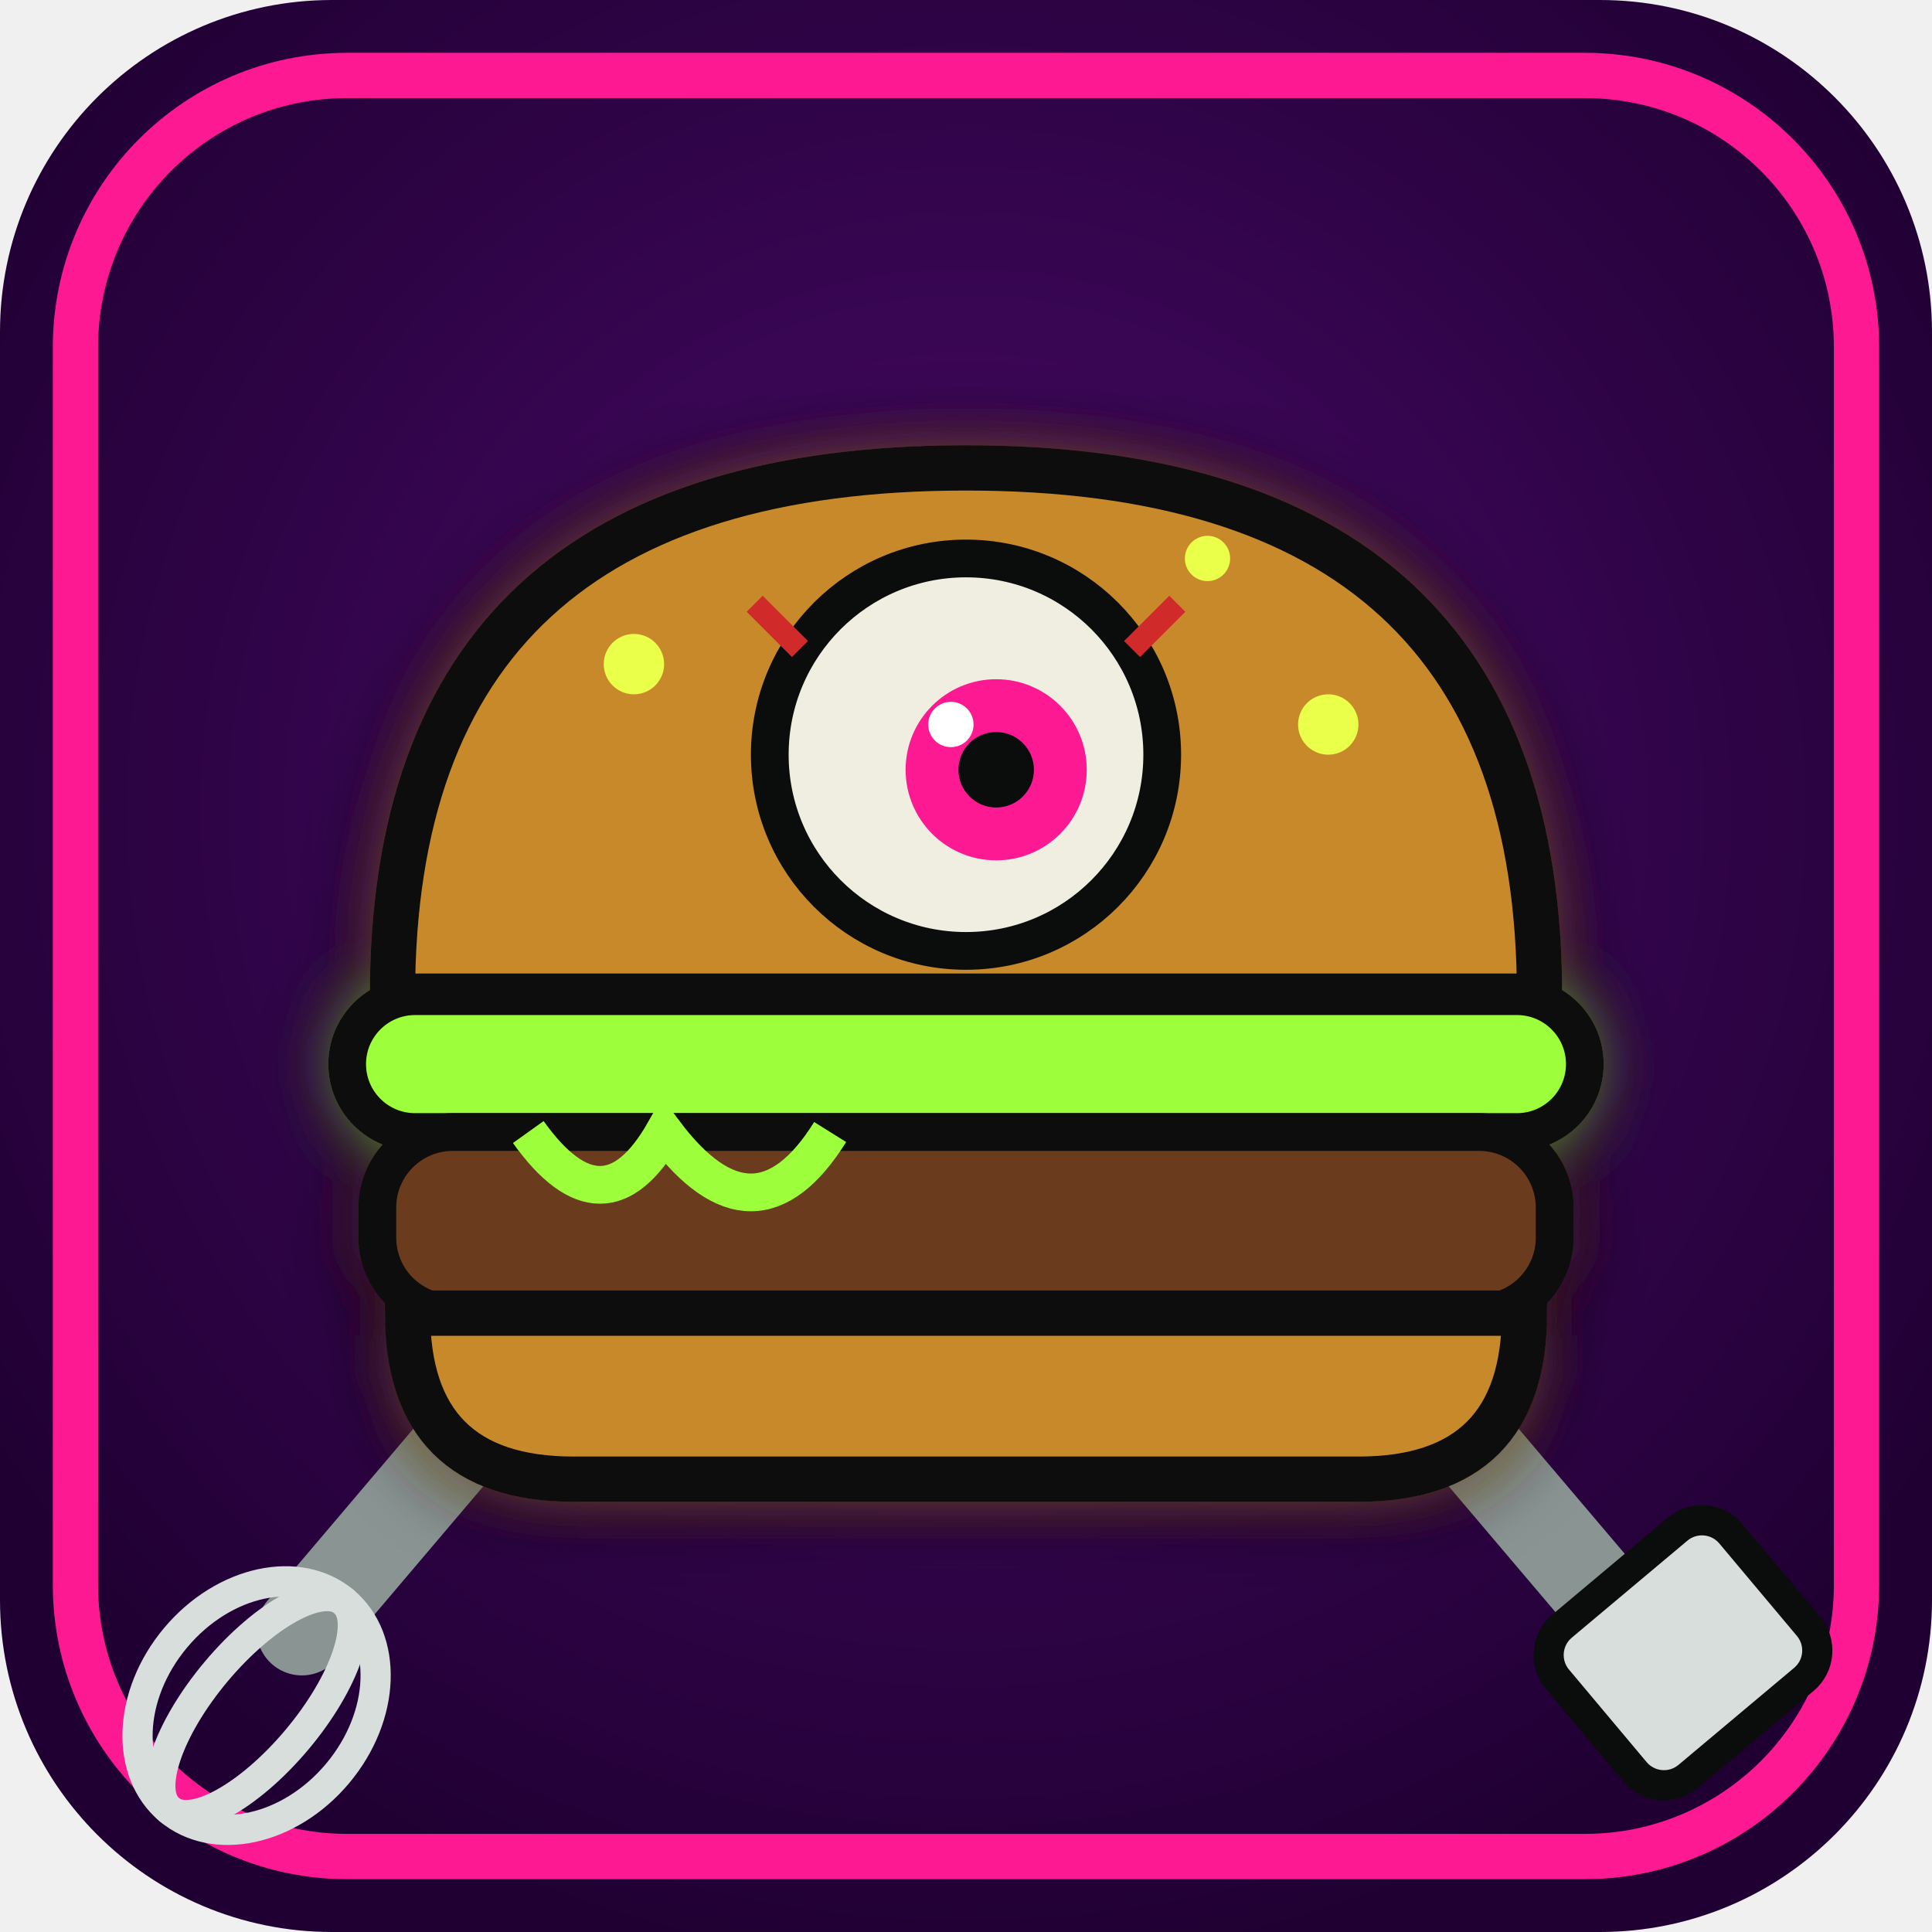
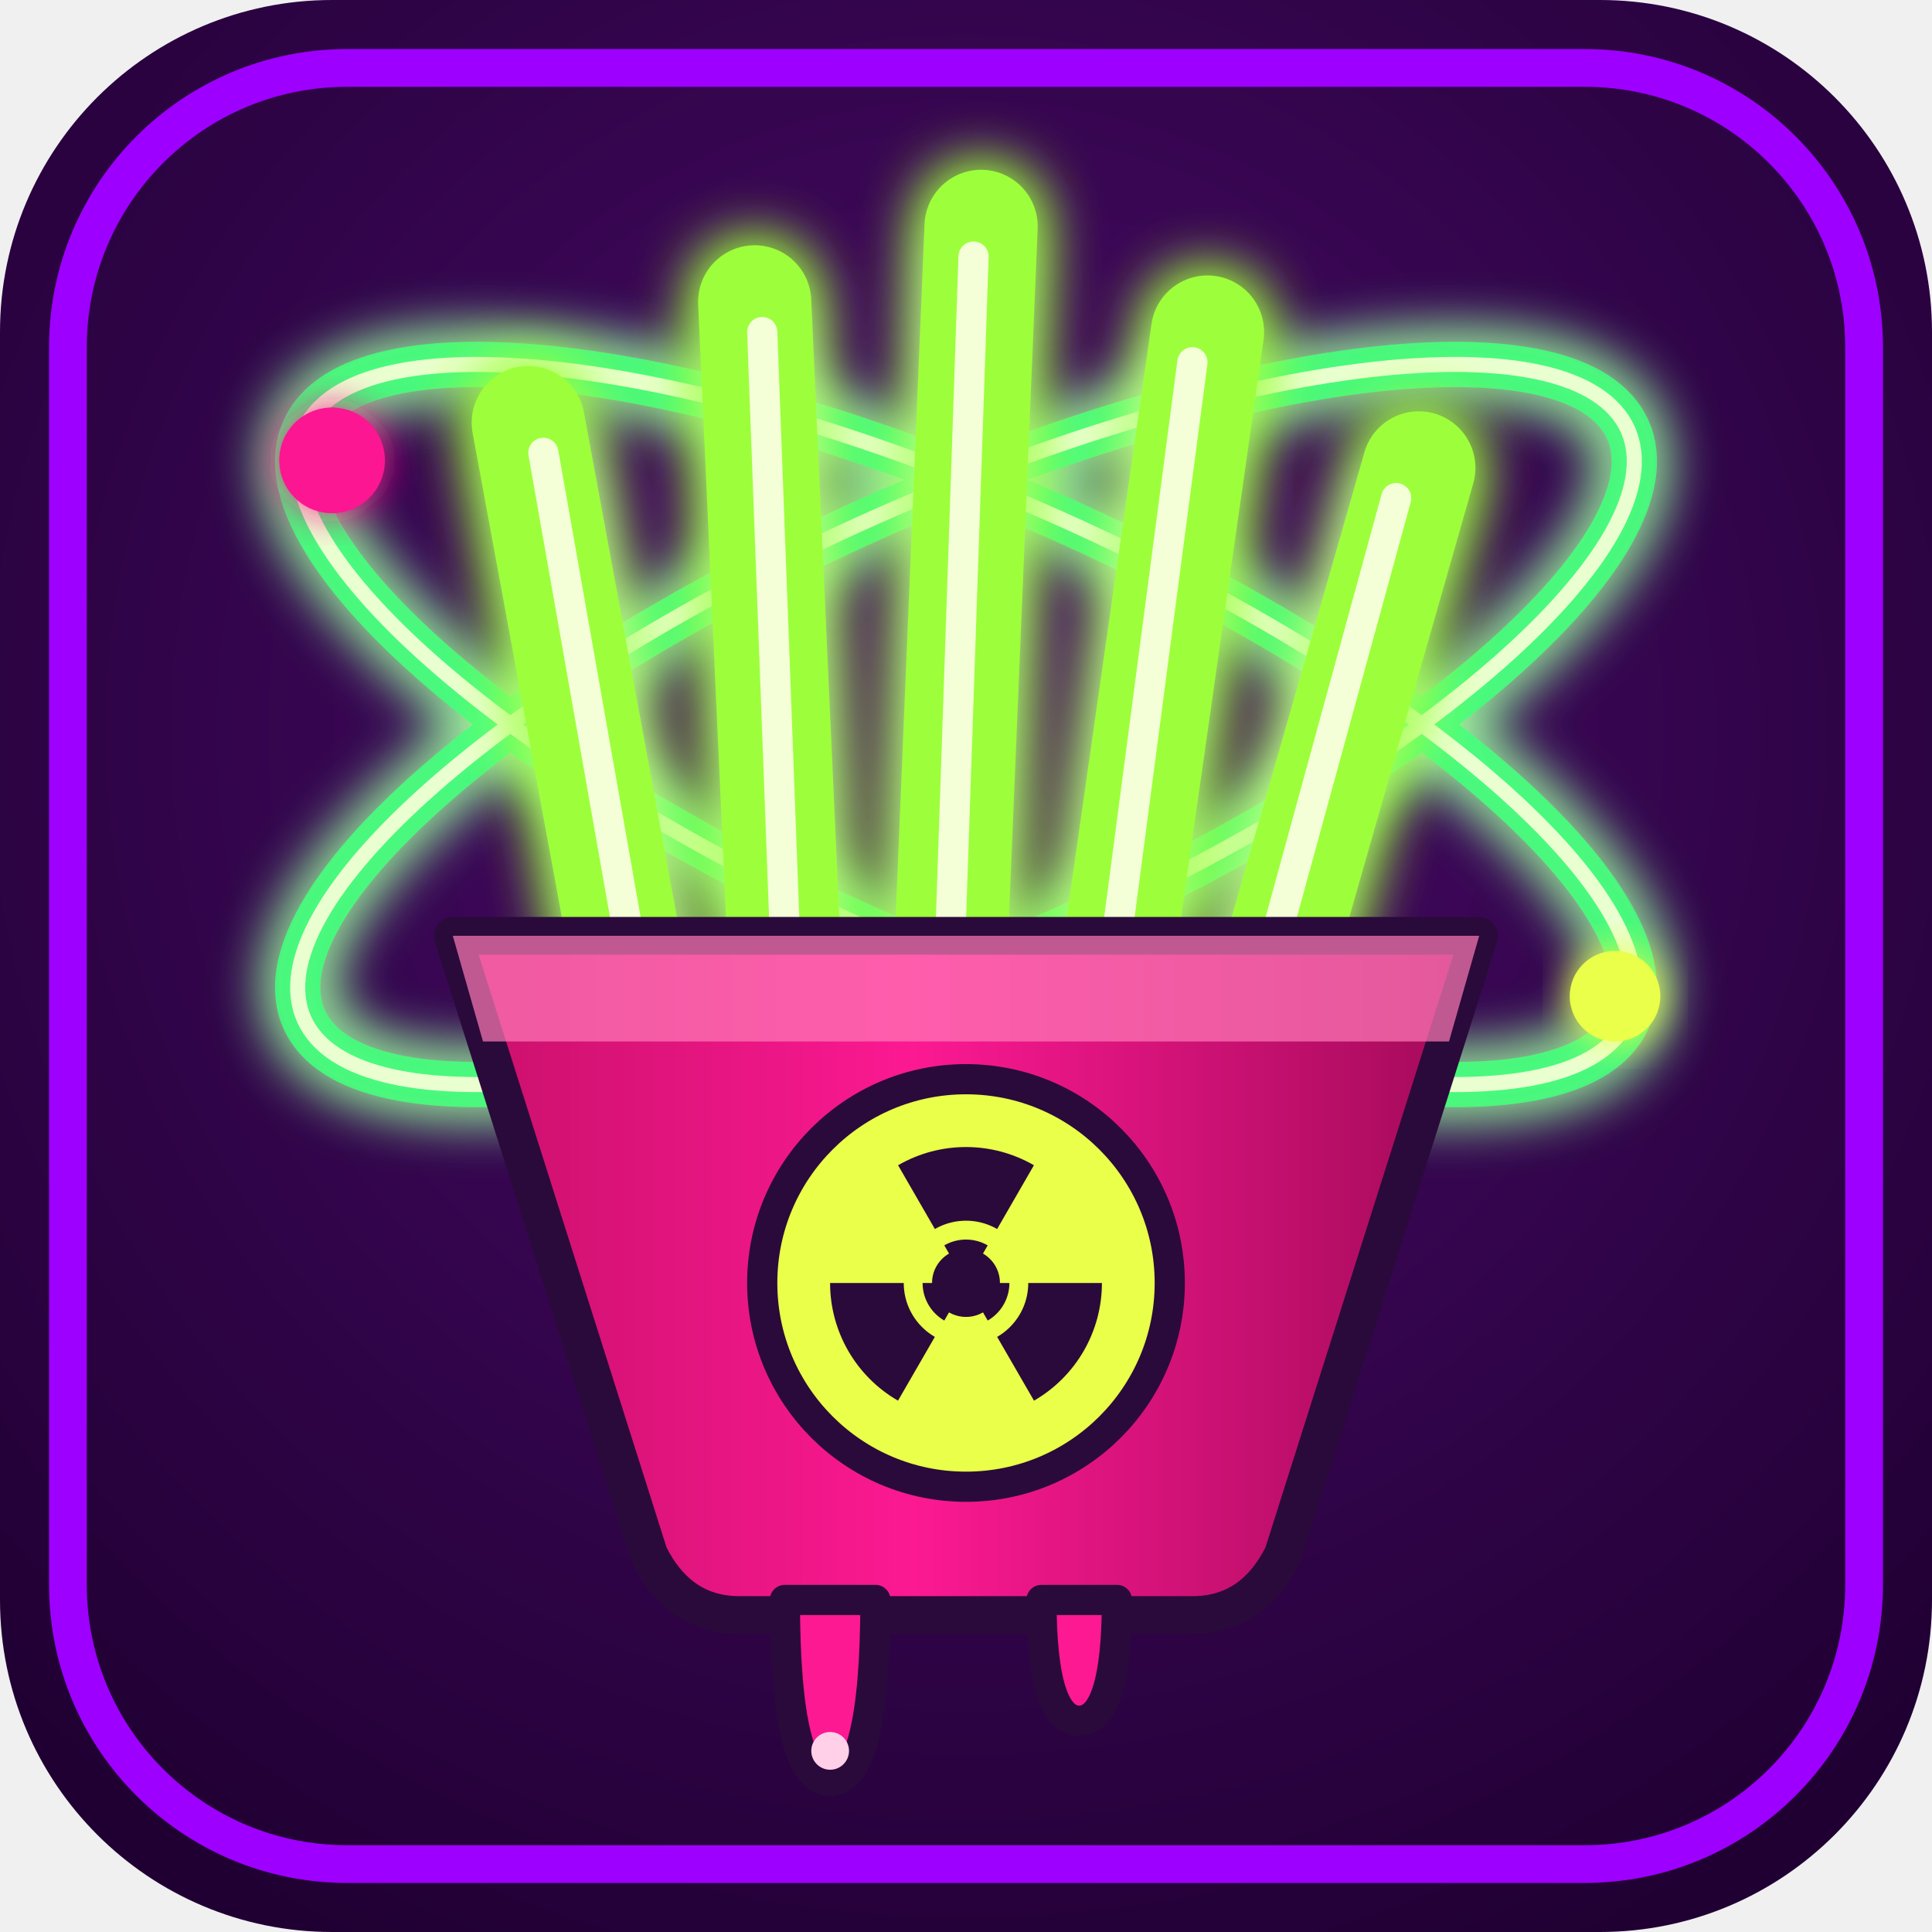
<svg xmlns="http://www.w3.org/2000/svg" viewBox="0 0 256 256">
  <defs>
-     <radialGradient id="g" cx="50%" cy="42%" r="60%">
+     <radialGradient id="bg" cx="50%" cy="38%" r="70%">
      <stop offset="0" stop-color="#4a0a6a" />
      <stop offset="1" stop-color="#200033" />
    </radialGradient>
-     <filter id="glow" x="-30%" y="-30%" width="160%" height="160%">
-       <feGaussianBlur stdDeviation="5" result="b" />
+     <linearGradient id="cone" x1="0" y1="0" x2="1" y2="0">
+       <stop offset="0" stop-color="#c8106a" />
+       <stop offset="0.45" stop-color="#FC1992" />
+       <stop offset="1" stop-color="#a00a58" />
+     </linearGradient>
+     <filter id="neon" x="-40%" y="-40%" width="180%" height="180%">
+       <feGaussianBlur stdDeviation="4" result="b" />
+       <feMerge>
+         <feMergeNode in="b" />
+         <feMergeNode in="b" />
+         <feMergeNode in="SourceGraphic" />
+       </feMerge>
+     </filter>
+     <filter id="soft" x="-30%" y="-30%" width="160%" height="160%">
+       <feGaussianBlur stdDeviation="2.5" result="b" />
      <feMerge>
        <feMergeNode in="b" />
        <feMergeNode in="SourceGraphic" />
      </feMerge>
    </filter>
  </defs>
-   <rect width="256" height="256" rx="44" fill="url(#g)" />
-   <rect x="10" y="10" width="236" height="236" rx="36" fill="none" stroke="#FC1992" stroke-width="6" />
-   <g stroke="#0b0d0c" stroke-width="5" stroke-linecap="round">
-     <line x1="40" y1="216" x2="96" y2="150" stroke="#8a9492" stroke-width="12" />
-     <line x1="216" y1="216" x2="160" y2="150" stroke="#8a9492" stroke-width="12" />
+   <rect width="256" height="256" rx="44" fill="url(#bg)" />
+   <rect x="9" y="9" width="238" height="238" rx="37" fill="none" stroke="#9E00FF" stroke-width="5" />
+   <g fill="none" filter="url(#neon)" stroke-linecap="round">
+     <g stroke="#3cff7a" stroke-width="6" opacity="0.9">
+       <ellipse cx="128" cy="96" rx="96" ry="30" transform="rotate(-24 128 96)" />
+       <ellipse cx="128" cy="96" rx="96" ry="30" transform="rotate(24 128 96)" />
+     </g>
+     <g stroke="#eaffd0" stroke-width="2">
+       <ellipse cx="128" cy="96" rx="96" ry="30" transform="rotate(-24 128 96)" />
+       <ellipse cx="128" cy="96" rx="96" ry="30" transform="rotate(24 128 96)" />
+     </g>
  </g>
-   <g fill="none" stroke="#d8dedc" stroke-width="4">
-     <ellipse cx="34" cy="226" rx="7" ry="18" transform="rotate(40 34 226)" />
-     <ellipse cx="34" cy="226" rx="14" ry="18" transform="rotate(40 34 226)" />
+   <circle cx="44" cy="61" r="7" fill="#FC1992" filter="url(#soft)" />
+   <circle cx="214" cy="132" r="6" fill="#e9ff4a" filter="url(#soft)" />
+   <g stroke-linecap="round" filter="url(#neon)">
+     <g stroke="#9dff3a" stroke-width="15">
+       <line x1="84" y1="132" x2="70" y2="56" />
+       <line x1="104" y1="128" x2="100" y2="40" />
+       <line x1="126" y1="126" x2="130" y2="30" />
+       <line x1="148" y1="128" x2="160" y2="44" />
+       <line x1="168" y1="132" x2="188" y2="62" />
+     </g>
+     <g stroke="#f4ffd8" stroke-width="4">
+       <line x1="84" y1="128" x2="72" y2="60" />
+       <line x1="104" y1="124" x2="101" y2="44" />
+       <line x1="126" y1="122" x2="129" y2="34" />
+       <line x1="148" y1="124" x2="158" y2="48" />
+       <line x1="168" y1="128" x2="185" y2="66" />
+     </g>
  </g>
-   <rect x="208" y="206" width="30" height="26" rx="5" fill="#d8dedc" stroke="#0b0d0c" stroke-width="4" transform="rotate(-40 223 219)" />
-   <g filter="url(#glow)">
-     <path d="M52 132 Q52 62 128 62 Q204 62 204 132 Z" fill="#c8892b" stroke="#0b0d0c" stroke-width="6" />
-     <rect x="46" y="132" width="164" height="18" rx="9" fill="#9dff3a" stroke="#0b0d0c" stroke-width="5" />
-     <rect x="50" y="150" width="156" height="24" rx="10" fill="#6a3a1a" stroke="#0b0d0c" stroke-width="5" />
-     <path d="M54 174 L202 174 Q202 196 180 196 L76 196 Q54 196 54 174 Z" fill="#c8892b" stroke="#0b0d0c" stroke-width="6" />
-     <path d="M70 150 Q80 164 88 150 Q100 166 110 150" fill="none" stroke="#9dff3a" stroke-width="5" />
+   <path d="M60 124 L196 124 L170 206 Q166 214 158 214 L98 214 Q90 214 86 206 Z" fill="url(#cone)" stroke="#2a0a3a" stroke-width="5" stroke-linejoin="round" />
+   <path d="M60 124 L196 124 L192 138 L64 138 Z" fill="#ff7ab8" opacity="0.7" />
+   <g fill="#FC1992" stroke="#2a0a3a" stroke-width="4" stroke-linejoin="round">
+     <path d="M104 212 Q104 236 110 236 Q116 236 116 212 Z" />
+     <path d="M138 212 Q138 228 143 228 Q148 228 148 212 Z" />
  </g>
-   <circle cx="128" cy="100" r="26" fill="#f0eee0" stroke="#0b0d0c" stroke-width="5" />
-   <circle cx="132" cy="102" r="12" fill="#FC1992" />
-   <circle cx="132" cy="102" r="5" fill="#0b0d0c" />
-   <circle cx="126" cy="96" r="3" fill="#fff" />
-   <path d="M106 86 L100 80 M150 86 L156 80" stroke="#d02a2a" stroke-width="3" />
-   <circle cx="84" cy="88" r="4" fill="#e9ff4a" />
-   <circle cx="176" cy="96" r="4" fill="#e9ff4a" />
-   <circle cx="160" cy="74" r="3" fill="#e9ff4a" />
+   <circle cx="110" cy="232" r="2.5" fill="#ffd0e8" />
+   <g transform="translate(128 170)">
+     <circle r="27" fill="#e9ff4a" stroke="#2a0a3a" stroke-width="4" />
+     <g fill="#2a0a3a">
+       <path d="M0 0 L-9 -15.6 A18 18 0 0 1 9 -15.6 Z" />
+       <path d="M0 0 L-9 -15.6 A18 18 0 0 1 9 -15.6 Z" transform="rotate(120)" />
+       <path d="M0 0 L-9 -15.6 A18 18 0 0 1 9 -15.6 Z" transform="rotate(240)" />
+       <circle r="4.5" />
+     </g>
+     <circle r="7" fill="none" stroke="#e9ff4a" stroke-width="2.5" />
+   </g>
</svg>
